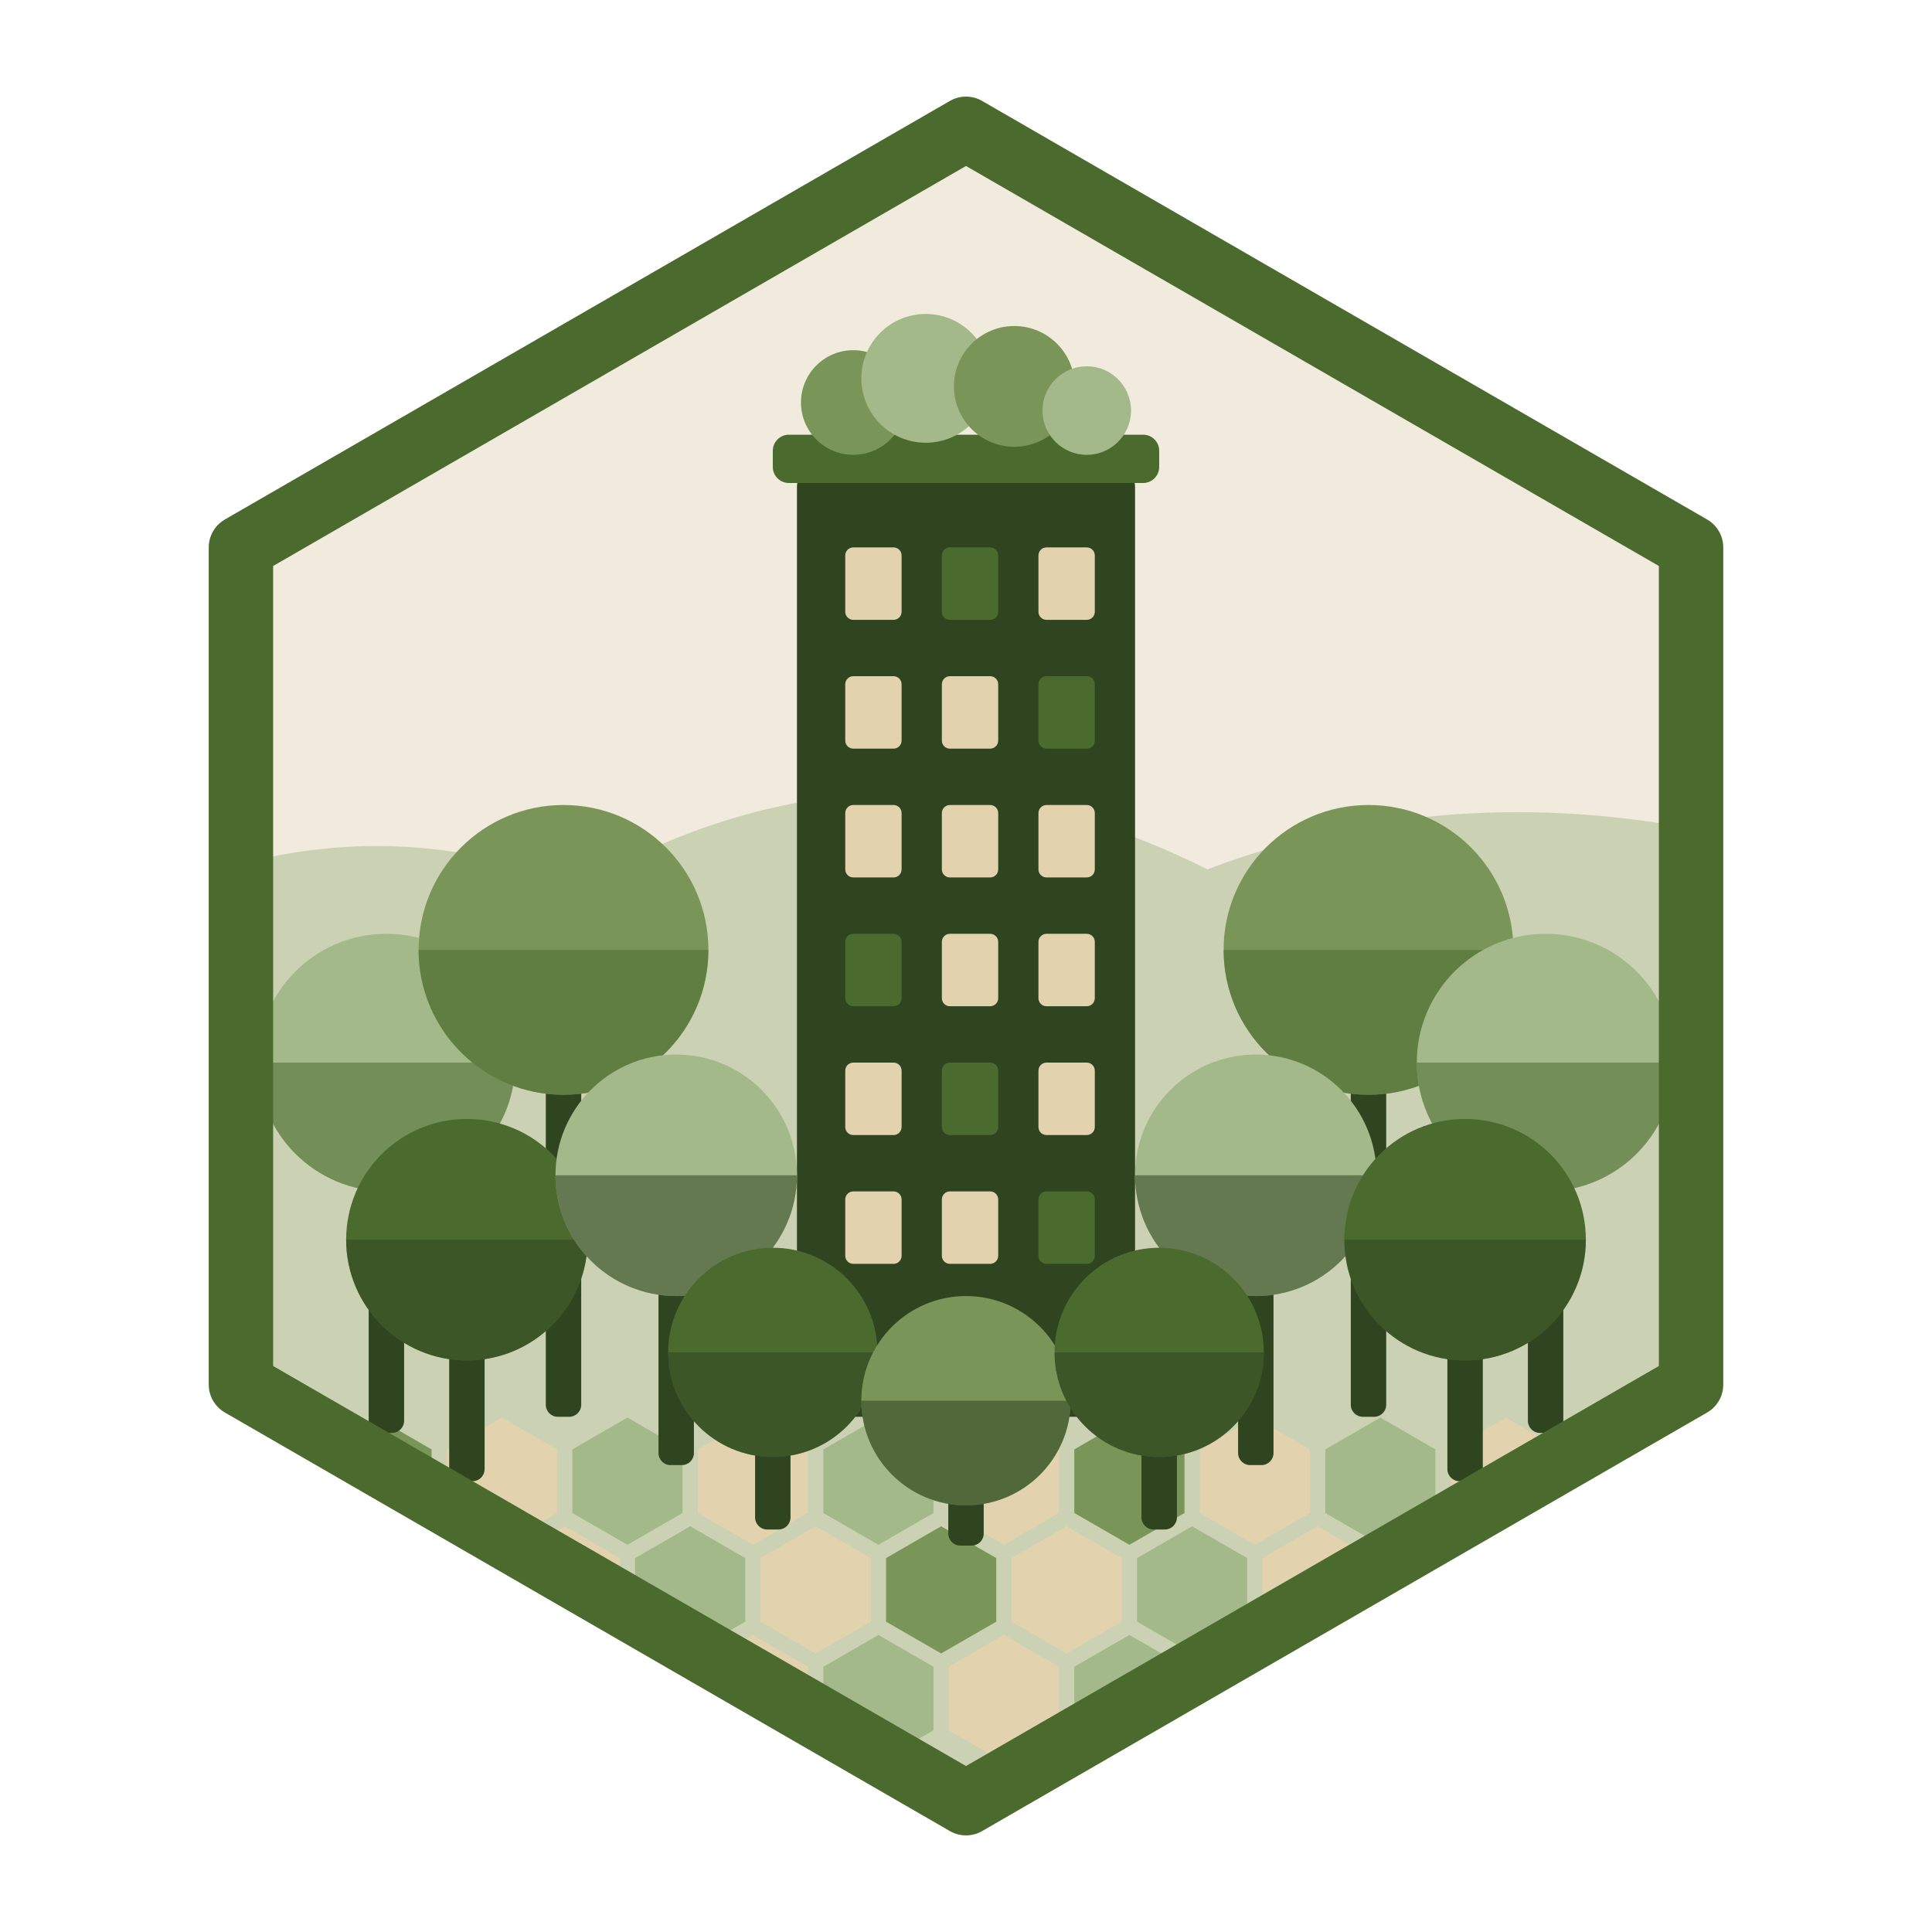
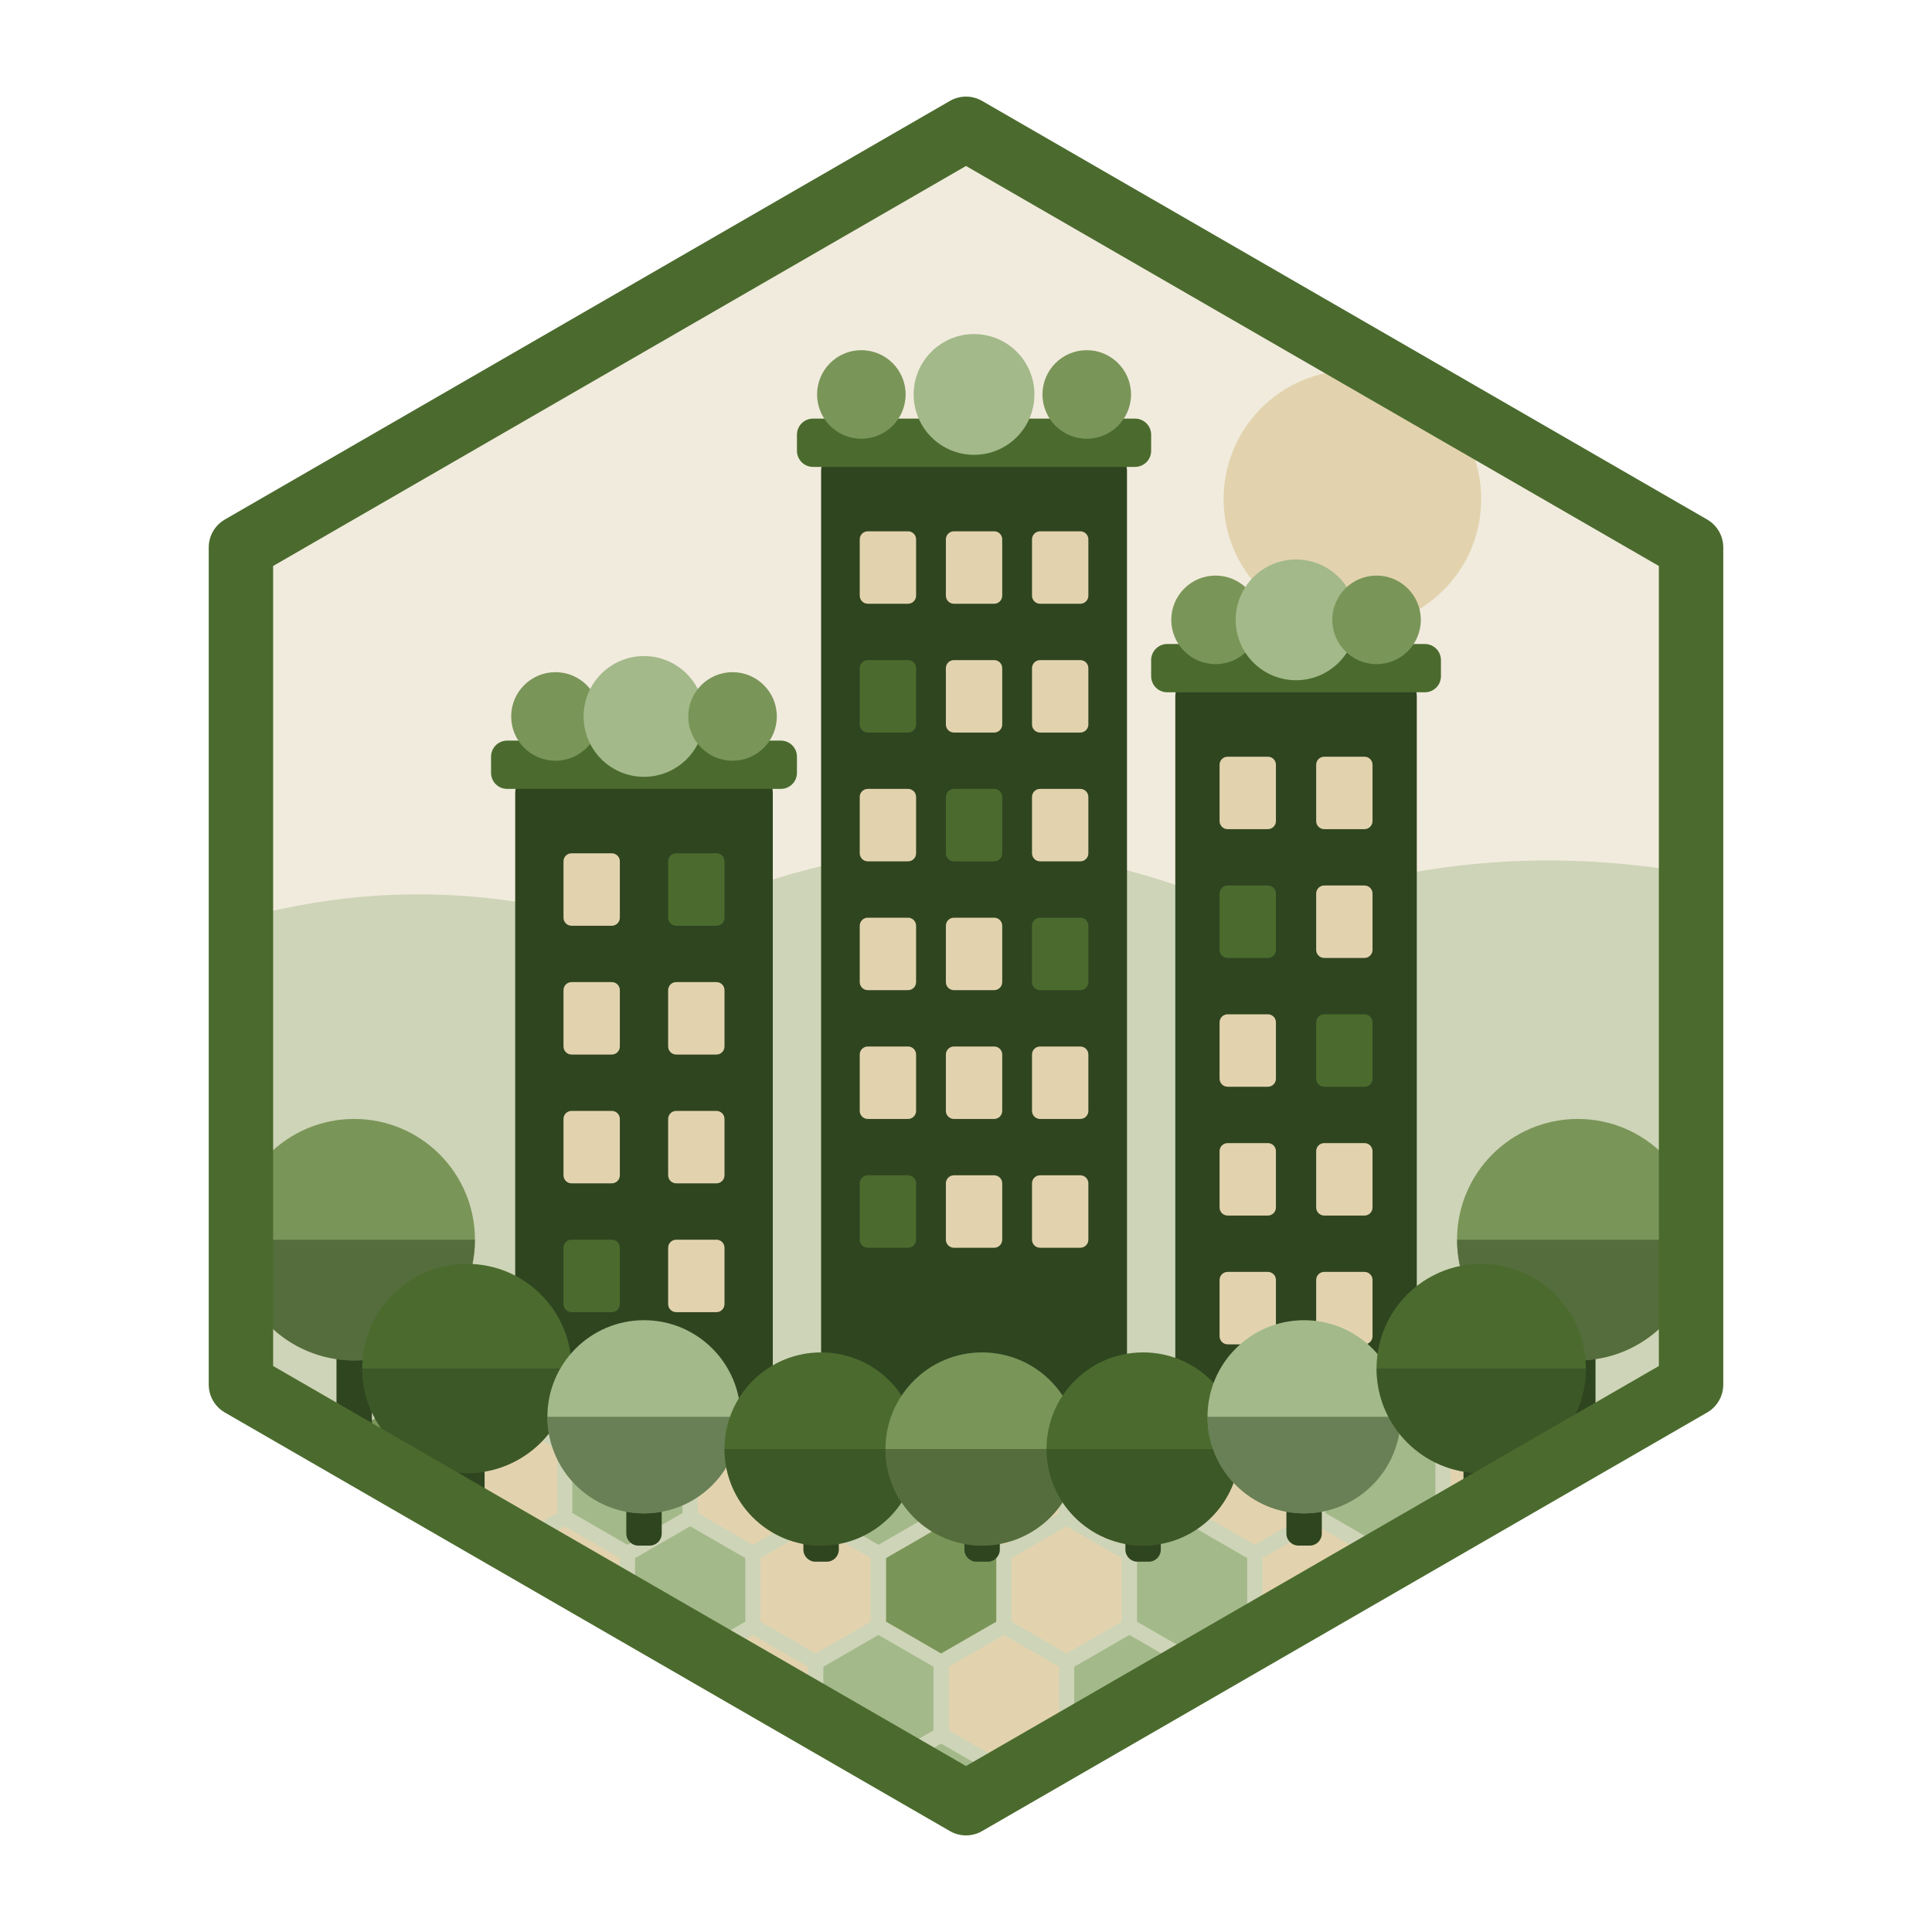
<svg xmlns="http://www.w3.org/2000/svg" viewBox="0 0 240 240">
  <defs>
    <clipPath id="hx">
      <polygon points="120.00,16.00 210.07,68.00 210.07,172.00 120.00,224.00 29.93,172.00 29.93,68.00" />
    </clipPath>
  </defs>
  <g clip-path="url(#hx)">
    <rect width="240" height="240" fill="#F1EBDD" />
-     <path d="M0 122 Q36 96 72 110 Q110 88 150 108 Q192 92 240 112 L240 240 L0 240 Z" fill="#A3B98A" opacity="0.5" />
+     <circle cx="168" cy="62" r="16" fill="#E2D3AE" />
+     <path d="M0 128 Q40 102 80 116 Q118 96 156 114 Q196 98 240 118 L240 240 L0 240 Z" fill="#A3B98A" opacity="0.45" />
    <polygon points="-8.75,187.95 -15.59,191.90 -22.43,187.95 -22.43,180.05 -15.59,176.10 -8.75,180.05" fill="#A3B98A" />
    <polygon points="6.84,187.95 0.00,191.90 -6.84,187.95 -6.84,180.05 -0.00,176.10 6.84,180.05" fill="#E2D3AE" />
    <polygon points="22.43,187.95 15.59,191.90 8.75,187.95 8.75,180.05 15.59,176.10 22.43,180.05" fill="#A3B98A" />
    <polygon points="38.02,187.95 31.18,191.90 24.34,187.95 24.34,180.05 31.18,176.10 38.02,180.05" fill="#E2D3AE" />
    <polygon points="53.61,187.95 46.77,191.90 39.92,187.95 39.92,180.05 46.77,176.10 53.61,180.05" fill="#7A9558" />
    <polygon points="69.20,187.95 62.35,191.90 55.51,187.95 55.51,180.05 62.35,176.10 69.20,180.05" fill="#E2D3AE" />
    <polygon points="84.78,187.95 77.94,191.90 71.10,187.95 71.10,180.05 77.94,176.10 84.78,180.05" fill="#A3B98A" />
    <polygon points="100.37,187.95 93.53,191.90 86.69,187.95 86.69,180.05 93.53,176.10 100.37,180.05" fill="#E2D3AE" />
    <polygon points="115.96,187.95 109.12,191.90 102.28,187.95 102.28,180.05 109.12,176.10 115.96,180.05" fill="#A3B98A" />
    <polygon points="131.55,187.95 124.71,191.90 117.87,187.95 117.87,180.05 124.71,176.10 131.55,180.05" fill="#E2D3AE" />
    <polygon points="147.14,187.95 140.30,191.90 133.45,187.95 133.45,180.05 140.30,176.10 147.14,180.05" fill="#7A9558" />
    <polygon points="162.73,187.95 155.88,191.90 149.04,187.95 149.04,180.05 155.88,176.10 162.73,180.05" fill="#E2D3AE" />
    <polygon points="178.31,187.95 171.47,191.90 164.63,187.95 164.63,180.05 171.47,176.10 178.31,180.05" fill="#A3B98A" />
    <polygon points="193.90,187.95 187.06,191.90 180.22,187.95 180.22,180.05 187.06,176.10 193.90,180.05" fill="#E2D3AE" />
    <polygon points="209.49,187.95 202.65,191.90 195.81,187.95 195.81,180.05 202.65,176.10 209.49,180.05" fill="#A3B98A" />
    <polygon points="225.08,187.95 218.24,191.90 211.40,187.95 211.40,180.05 218.24,176.10 225.08,180.05" fill="#E2D3AE" />
    <polygon points="240.67,187.95 233.83,191.90 226.99,187.95 226.99,180.05 233.83,176.10 240.67,180.05" fill="#7A9558" />
    <polygon points="-0.95,201.45 -7.79,205.40 -14.64,201.45 -14.64,193.55 -7.79,189.60 -0.95,193.55" fill="#A3B98A" />
    <polygon points="14.64,201.45 7.79,205.40 0.95,201.45 0.95,193.55 7.79,189.60 14.64,193.55" fill="#E2D3AE" />
    <polygon points="30.22,201.45 23.38,205.40 16.54,201.45 16.54,193.55 23.38,189.60 30.22,193.55" fill="#7A9558" />
    <polygon points="45.81,201.45 38.97,205.40 32.13,201.45 32.13,193.55 38.97,189.60 45.81,193.55" fill="#E2D3AE" />
    <polygon points="61.40,201.45 54.56,205.40 47.72,201.45 47.72,193.55 54.56,189.60 61.40,193.55" fill="#A3B98A" />
    <polygon points="76.99,201.45 70.15,205.40 63.31,201.45 63.31,193.55 70.15,189.60 76.99,193.55" fill="#E2D3AE" />
    <polygon points="92.58,201.45 85.74,205.40 78.89,201.45 78.89,193.55 85.74,189.60 92.58,193.55" fill="#A3B98A" />
    <polygon points="108.17,201.45 101.32,205.40 94.48,201.45 94.48,193.55 101.32,189.60 108.17,193.55" fill="#E2D3AE" />
    <polygon points="123.76,201.45 116.91,205.40 110.07,201.45 110.07,193.55 116.91,189.60 123.76,193.55" fill="#7A9558" />
    <polygon points="139.34,201.45 132.50,205.40 125.66,201.45 125.66,193.55 132.50,189.60 139.34,193.55" fill="#E2D3AE" />
    <polygon points="154.93,201.45 148.09,205.40 141.25,201.45 141.25,193.55 148.09,189.60 154.93,193.55" fill="#A3B98A" />
    <polygon points="170.52,201.45 163.68,205.40 156.84,201.45 156.84,193.55 163.68,189.60 170.52,193.55" fill="#E2D3AE" />
    <polygon points="186.11,201.45 179.27,205.40 172.43,201.45 172.43,193.55 179.27,189.60 186.11,193.55" fill="#A3B98A" />
    <polygon points="201.70,201.45 194.86,205.40 188.01,201.45 188.01,193.55 194.86,189.60 201.70,193.55" fill="#E2D3AE" />
    <polygon points="217.29,201.45 210.44,205.40 203.60,201.45 203.60,193.55 210.44,189.60 217.29,193.55" fill="#7A9558" />
    <polygon points="232.87,201.45 226.03,205.40 219.19,201.45 219.19,193.55 226.03,189.60 232.87,193.55" fill="#E2D3AE" />
    <polygon points="248.46,201.45 241.62,205.40 234.78,201.45 234.78,193.55 241.62,189.60 248.46,193.55" fill="#A3B98A" />
    <polygon points="-8.75,214.95 -15.59,218.90 -22.43,214.95 -22.43,207.05 -15.59,203.10 -8.75,207.05" fill="#7A9558" />
    <polygon points="6.84,214.95 0.00,218.90 -6.84,214.95 -6.84,207.05 -0.00,203.10 6.84,207.05" fill="#E2D3AE" />
    <polygon points="22.43,214.95 15.59,218.90 8.75,214.95 8.75,207.05 15.59,203.10 22.43,207.05" fill="#A3B98A" />
    <polygon points="38.02,214.95 31.18,218.90 24.34,214.95 24.34,207.05 31.18,203.10 38.02,207.05" fill="#E2D3AE" />
    <polygon points="53.61,214.95 46.77,218.90 39.92,214.95 39.92,207.05 46.77,203.10 53.61,207.05" fill="#A3B98A" />
    <polygon points="69.20,214.95 62.35,218.90 55.51,214.95 55.51,207.05 62.35,203.10 69.20,207.05" fill="#E2D3AE" />
    <polygon points="84.78,214.95 77.94,218.90 71.10,214.95 71.10,207.05 77.94,203.10 84.78,207.05" fill="#7A9558" />
    <polygon points="100.37,214.95 93.53,218.90 86.69,214.95 86.69,207.05 93.53,203.10 100.37,207.05" fill="#E2D3AE" />
    <polygon points="115.96,214.95 109.12,218.90 102.28,214.95 102.28,207.05 109.12,203.10 115.96,207.05" fill="#A3B98A" />
    <polygon points="131.55,214.95 124.71,218.90 117.87,214.95 117.87,207.05 124.71,203.10 131.55,207.05" fill="#E2D3AE" />
    <polygon points="147.14,214.95 140.30,218.90 133.45,214.95 133.45,207.05 140.30,203.10 147.14,207.05" fill="#A3B98A" />
    <polygon points="162.73,214.95 155.88,218.90 149.04,214.95 149.04,207.05 155.88,203.10 162.73,207.05" fill="#E2D3AE" />
    <polygon points="178.31,214.95 171.47,218.90 164.63,214.95 164.63,207.05 171.47,203.10 178.31,207.05" fill="#7A9558" />
    <polygon points="193.90,214.95 187.06,218.90 180.22,214.95 180.22,207.05 187.06,203.10 193.90,207.05" fill="#E2D3AE" />
    <polygon points="209.49,214.95 202.65,218.90 195.81,214.95 195.81,207.05 202.65,203.10 209.49,207.05" fill="#A3B98A" />
    <polygon points="225.08,214.95 218.24,218.90 211.40,214.95 211.40,207.05 218.24,203.10 225.08,207.05" fill="#E2D3AE" />
    <polygon points="240.67,214.95 233.83,218.90 226.99,214.95 226.99,207.05 233.83,203.10 240.67,207.05" fill="#A3B98A" />
-     <rect x="99" y="58" width="42" height="118" rx="2.5" fill="#2F4520" />
-     <rect x="96" y="54" width="48" height="6" rx="2" fill="#4B6B2E" />
-     <circle cx="106" cy="50" r="6.5" fill="#7A9558" />
-     <circle cx="115" cy="47" r="8" fill="#A3B98A" />
-     <circle cx="126" cy="48" r="7.5" fill="#7A9558" />
-     <circle cx="135" cy="51" r="5.5" fill="#A3B98A" />
-     <rect x="105" y="68" width="7" height="9" rx="1" fill="#E2D3AE" />
-     <rect x="117" y="68" width="7" height="9" rx="1" fill="#4B6B2E" />
-     <rect x="129" y="68" width="7" height="9" rx="1" fill="#E2D3AE" />
-     <rect x="105" y="84" width="7" height="9" rx="1" fill="#E2D3AE" />
-     <rect x="117" y="84" width="7" height="9" rx="1" fill="#E2D3AE" />
-     <rect x="129" y="84" width="7" height="9" rx="1" fill="#4B6B2E" />
-     <rect x="105" y="100" width="7" height="9" rx="1" fill="#E2D3AE" />
-     <rect x="117" y="100" width="7" height="9" rx="1" fill="#E2D3AE" />
-     <rect x="129" y="100" width="7" height="9" rx="1" fill="#E2D3AE" />
-     <rect x="105" y="116" width="7" height="9" rx="1" fill="#4B6B2E" />
-     <rect x="117" y="116" width="7" height="9" rx="1" fill="#E2D3AE" />
-     <rect x="129" y="116" width="7" height="9" rx="1" fill="#E2D3AE" />
-     <rect x="105" y="132" width="7" height="9" rx="1" fill="#E2D3AE" />
-     <rect x="117" y="132" width="7" height="9" rx="1" fill="#4B6B2E" />
-     <rect x="129" y="132" width="7" height="9" rx="1" fill="#E2D3AE" />
-     <rect x="105" y="148" width="7" height="9" rx="1" fill="#E2D3AE" />
-     <rect x="117" y="148" width="7" height="9" rx="1" fill="#E2D3AE" />
-     <rect x="129" y="148" width="7" height="9" rx="1" fill="#4B6B2E" />
-     <rect x="45.8" y="132" width="4.4" height="46" rx="1.5" fill="#2F4520" />
-     <circle cx="48" cy="132" r="16" fill="#A3B98A" />
-     <path d="M32 132 A16 16 0 0 0 64 132 Z" fill="#4B6B2E" opacity="0.55" />
-     <rect x="67.8" y="118" width="4.4" height="58" rx="1.5" fill="#2F4520" />
-     <circle cx="70" cy="118" r="18" fill="#7A9558" />
-     <path d="M52 118 A18 18 0 0 0 88 118 Z" fill="#4B6B2E" opacity="0.55" />
-     <rect x="167.8" y="118" width="4.4" height="58" rx="1.5" fill="#2F4520" />
-     <circle cx="170" cy="118" r="18" fill="#7A9558" />
-     <path d="M152 118 A18 18 0 0 0 188 118 Z" fill="#4B6B2E" opacity="0.55" />
-     <rect x="189.8" y="132" width="4.4" height="46" rx="1.5" fill="#2F4520" />
-     <circle cx="192" cy="132" r="16" fill="#A3B98A" />
-     <path d="M176 132 A16 16 0 0 0 208 132 Z" fill="#4B6B2E" opacity="0.55" />
-     <rect x="55.8" y="154" width="4.4" height="30" rx="1.5" fill="#2F4520" />
-     <circle cx="58" cy="154" r="15" fill="#4B6B2E" />
-     <path d="M43 154 A15 15 0 0 0 73 154 Z" fill="#2F4520" opacity="0.55" />
-     <rect x="81.8" y="146" width="4.4" height="36" rx="1.5" fill="#2F4520" />
-     <circle cx="84" cy="146" r="15" fill="#A3B98A" />
-     <path d="M69 146 A15 15 0 0 0 99 146 Z" fill="#2F4520" opacity="0.55" />
-     <rect x="153.8" y="146" width="4.4" height="36" rx="1.5" fill="#2F4520" />
-     <circle cx="156" cy="146" r="15" fill="#A3B98A" />
-     <path d="M141 146 A15 15 0 0 0 171 146 Z" fill="#2F4520" opacity="0.55" />
-     <rect x="179.8" y="154" width="4.4" height="30" rx="1.5" fill="#2F4520" />
-     <circle cx="182" cy="154" r="15" fill="#4B6B2E" />
-     <path d="M167 154 A15 15 0 0 0 197 154 Z" fill="#2F4520" opacity="0.55" />
-     <rect x="93.8" y="168" width="4.4" height="22" rx="1.5" fill="#2F4520" />
-     <circle cx="96" cy="168" r="13" fill="#4B6B2E" />
-     <path d="M83 168 A13 13 0 0 0 109 168 Z" fill="#2F4520" opacity="0.55" />
-     <rect x="117.8" y="174" width="4.4" height="18" rx="1.5" fill="#2F4520" />
-     <circle cx="120" cy="174" r="13" fill="#7A9558" />
-     <path d="M107 174 A13 13 0 0 0 133 174 Z" fill="#2F4520" opacity="0.55" />
-     <rect x="141.8" y="168" width="4.4" height="22" rx="1.5" fill="#2F4520" />
-     <circle cx="144" cy="168" r="13" fill="#4B6B2E" />
-     <path d="M131 168 A13 13 0 0 0 157 168 Z" fill="#2F4520" opacity="0.55" />
+     <polygon points="-0.95,228.45 -7.79,232.40 -14.64,228.45 -14.64,220.55 -7.79,216.60 -0.95,220.55" fill="#A3B98A" />
+     <polygon points="14.64,228.45 7.79,232.40 0.95,228.45 0.95,220.55 7.79,216.60 14.64,220.55" fill="#E2D3AE" />
+     <polygon points="30.22,228.45 23.38,232.40 16.54,228.45 16.54,220.55 23.38,216.60 30.22,220.55" fill="#A3B98A" />
+     <polygon points="45.81,228.45 38.97,232.40 32.13,228.45 32.13,220.55 38.97,216.60 45.81,220.55" fill="#E2D3AE" />
+     <polygon points="61.40,228.45 54.56,232.40 47.72,228.45 47.72,220.55 54.56,216.60 61.40,220.55" fill="#7A9558" />
+     <polygon points="76.99,228.45 70.15,232.40 63.31,228.45 63.31,220.55 70.15,216.60 76.99,220.55" fill="#E2D3AE" />
+     <polygon points="92.58,228.45 85.74,232.40 78.89,228.45 78.89,220.55 85.74,216.60 92.58,220.55" fill="#A3B98A" />
+     <polygon points="108.17,228.45 101.32,232.40 94.48,228.45 94.48,220.55 101.32,216.60 108.17,220.55" fill="#E2D3AE" />
+     <polygon points="123.76,228.45 116.91,232.40 110.07,228.45 110.07,220.55 116.91,216.60 123.76,220.55" fill="#A3B98A" />
+     <polygon points="139.34,228.45 132.50,232.40 125.66,228.45 125.66,220.55 132.50,216.60 139.34,220.55" fill="#E2D3AE" />
+     <polygon points="154.93,228.45 148.09,232.40 141.25,228.45 141.25,220.55 148.09,216.60 154.93,220.55" fill="#7A9558" />
+     <polygon points="170.52,228.45 163.68,232.40 156.84,228.45 156.84,220.55 163.68,216.60 170.52,220.55" fill="#E2D3AE" />
+     <polygon points="186.11,228.45 179.27,232.40 172.43,228.45 172.43,220.55 179.27,216.60 186.11,220.55" fill="#A3B98A" />
+     <polygon points="201.70,228.45 194.86,232.40 188.01,228.45 188.01,220.55 194.86,216.60 201.70,220.55" fill="#E2D3AE" />
+     <polygon points="217.29,228.45 210.44,232.40 203.60,228.45 203.60,220.55 210.44,216.60 217.29,220.55" fill="#A3B98A" />
+     <polygon points="232.87,228.45 226.03,232.40 219.19,228.45 219.19,220.55 226.03,216.60 232.87,220.55" fill="#E2D3AE" />
+     <polygon points="248.46,228.45 241.62,232.40 234.78,228.45 234.78,220.55 241.62,216.60 248.46,220.55" fill="#7A9558" />
+     <rect x="64" y="96" width="32" height="82" rx="2.5" fill="#2F4520" />
+     <rect x="61" y="92" width="38" height="6" rx="2" fill="#4B6B2E" />
+     <circle cx="69.0" cy="89" r="5.5" fill="#7A9558" />
+     <circle cx="80.0" cy="89" r="7.5" fill="#A3B98A" />
+     <circle cx="91.0" cy="89" r="5.5" fill="#7A9558" />
+     <rect x="70.0" y="106" width="7" height="9" rx="1" fill="#E2D3AE" />
+     <rect x="83.0" y="106" width="7" height="9" rx="1" fill="#4B6B2E" />
+     <rect x="70.0" y="122" width="7" height="9" rx="1" fill="#E2D3AE" />
+     <rect x="83.0" y="122" width="7" height="9" rx="1" fill="#E2D3AE" />
+     <rect x="70.0" y="138" width="7" height="9" rx="1" fill="#E2D3AE" />
+     <rect x="83.0" y="138" width="7" height="9" rx="1" fill="#E2D3AE" />
+     <rect x="70.0" y="154" width="7" height="9" rx="1" fill="#4B6B2E" />
+     <rect x="83.0" y="154" width="7" height="9" rx="1" fill="#E2D3AE" />
+     <rect x="102" y="56" width="38" height="122" rx="2.5" fill="#2F4520" />
+     <rect x="99" y="52" width="44" height="6" rx="2" fill="#4B6B2E" />
+     <circle cx="107.0" cy="49" r="5.5" fill="#7A9558" />
+     <circle cx="121.0" cy="49" r="7.5" fill="#A3B98A" />
+     <circle cx="135.0" cy="49" r="5.5" fill="#7A9558" />
+     <rect x="106.8" y="66" width="7" height="9" rx="1" fill="#E2D3AE" />
+     <rect x="117.5" y="66" width="7" height="9" rx="1" fill="#E2D3AE" />
+     <rect x="128.2" y="66" width="7" height="9" rx="1" fill="#E2D3AE" />
+     <rect x="106.8" y="82" width="7" height="9" rx="1" fill="#4B6B2E" />
+     <rect x="117.5" y="82" width="7" height="9" rx="1" fill="#E2D3AE" />
+     <rect x="128.2" y="82" width="7" height="9" rx="1" fill="#E2D3AE" />
+     <rect x="106.8" y="98" width="7" height="9" rx="1" fill="#E2D3AE" />
+     <rect x="117.5" y="98" width="7" height="9" rx="1" fill="#4B6B2E" />
+     <rect x="128.2" y="98" width="7" height="9" rx="1" fill="#E2D3AE" />
+     <rect x="106.8" y="114" width="7" height="9" rx="1" fill="#E2D3AE" />
+     <rect x="117.5" y="114" width="7" height="9" rx="1" fill="#E2D3AE" />
+     <rect x="128.2" y="114" width="7" height="9" rx="1" fill="#4B6B2E" />
+     <rect x="106.8" y="130" width="7" height="9" rx="1" fill="#E2D3AE" />
+     <rect x="117.5" y="130" width="7" height="9" rx="1" fill="#E2D3AE" />
+     <rect x="128.2" y="130" width="7" height="9" rx="1" fill="#E2D3AE" />
+     <rect x="106.8" y="146" width="7" height="9" rx="1" fill="#4B6B2E" />
+     <rect x="117.5" y="146" width="7" height="9" rx="1" fill="#E2D3AE" />
+     <rect x="128.2" y="146" width="7" height="9" rx="1" fill="#E2D3AE" />
+     <rect x="146" y="84" width="30" height="94" rx="2.5" fill="#2F4520" />
+     <rect x="143" y="80" width="36" height="6" rx="2" fill="#4B6B2E" />
+     <circle cx="151.0" cy="77" r="5.5" fill="#7A9558" />
+     <circle cx="161.0" cy="77" r="7.5" fill="#A3B98A" />
+     <circle cx="171.0" cy="77" r="5.5" fill="#7A9558" />
+     <rect x="151.5" y="94" width="7" height="9" rx="1" fill="#E2D3AE" />
+     <rect x="163.5" y="94" width="7" height="9" rx="1" fill="#E2D3AE" />
+     <rect x="151.5" y="110" width="7" height="9" rx="1" fill="#4B6B2E" />
+     <rect x="163.5" y="110" width="7" height="9" rx="1" fill="#E2D3AE" />
+     <rect x="151.5" y="126" width="7" height="9" rx="1" fill="#E2D3AE" />
+     <rect x="163.5" y="126" width="7" height="9" rx="1" fill="#4B6B2E" />
+     <rect x="151.5" y="142" width="7" height="9" rx="1" fill="#E2D3AE" />
+     <rect x="163.5" y="142" width="7" height="9" rx="1" fill="#E2D3AE" />
+     <rect x="151.5" y="158" width="7" height="9" rx="1" fill="#E2D3AE" />
+     <rect x="163.5" y="158" width="7" height="9" rx="1" fill="#E2D3AE" />
+     <rect x="41.8" y="154" width="4.4" height="30" rx="1.5" fill="#2F4520" />
+     <circle cx="44" cy="154" r="15" fill="#7A9558" />
+     <path d="M29 154 A15 15 0 0 0 59 154 Z" fill="#2F4520" opacity="0.5" />
+     <rect x="193.8" y="154" width="4.4" height="30" rx="1.5" fill="#2F4520" />
+     <circle cx="196" cy="154" r="15" fill="#7A9558" />
+     <path d="M181 154 A15 15 0 0 0 211 154 Z" fill="#2F4520" opacity="0.5" />
+     <rect x="55.8" y="170" width="4.4" height="20" rx="1.5" fill="#2F4520" />
+     <circle cx="58" cy="170" r="13" fill="#4B6B2E" />
+     <path d="M45 170 A13 13 0 0 0 71 170 Z" fill="#2F4520" opacity="0.5" />
+     <rect x="77.8" y="176" width="4.4" height="16" rx="1.5" fill="#2F4520" />
+     <circle cx="80" cy="176" r="12" fill="#A3B98A" />
+     <path d="M68 176 A12 12 0 0 0 92 176 Z" fill="#2F4520" opacity="0.5" />
+     <rect x="99.8" y="180" width="4.4" height="14" rx="1.5" fill="#2F4520" />
+     <circle cx="102" cy="180" r="12" fill="#4B6B2E" />
+     <path d="M90 180 A12 12 0 0 0 114 180 Z" fill="#2F4520" opacity="0.5" />
+     <rect x="119.8" y="180" width="4.4" height="14" rx="1.5" fill="#2F4520" />
+     <circle cx="122" cy="180" r="12" fill="#7A9558" />
+     <path d="M110 180 A12 12 0 0 0 134 180 Z" fill="#2F4520" opacity="0.5" />
+     <rect x="139.8" y="180" width="4.4" height="14" rx="1.5" fill="#2F4520" />
+     <circle cx="142" cy="180" r="12" fill="#4B6B2E" />
+     <path d="M130 180 A12 12 0 0 0 154 180 Z" fill="#2F4520" opacity="0.5" />
+     <rect x="159.8" y="176" width="4.4" height="16" rx="1.5" fill="#2F4520" />
+     <circle cx="162" cy="176" r="12" fill="#A3B98A" />
+     <path d="M150 176 A12 12 0 0 0 174 176 Z" fill="#2F4520" opacity="0.5" />
+     <rect x="181.8" y="170" width="4.4" height="20" rx="1.5" fill="#2F4520" />
+     <circle cx="184" cy="170" r="13" fill="#4B6B2E" />
+     <path d="M171 170 A13 13 0 0 0 197 170 Z" fill="#2F4520" opacity="0.5" />
  </g>
  <polygon points="120.00,16.00 210.07,68.00 210.07,172.00 120.00,224.00 29.93,172.00 29.93,68.00" fill="none" stroke="#4B6B2E" stroke-width="8" stroke-linejoin="round" />
</svg>
